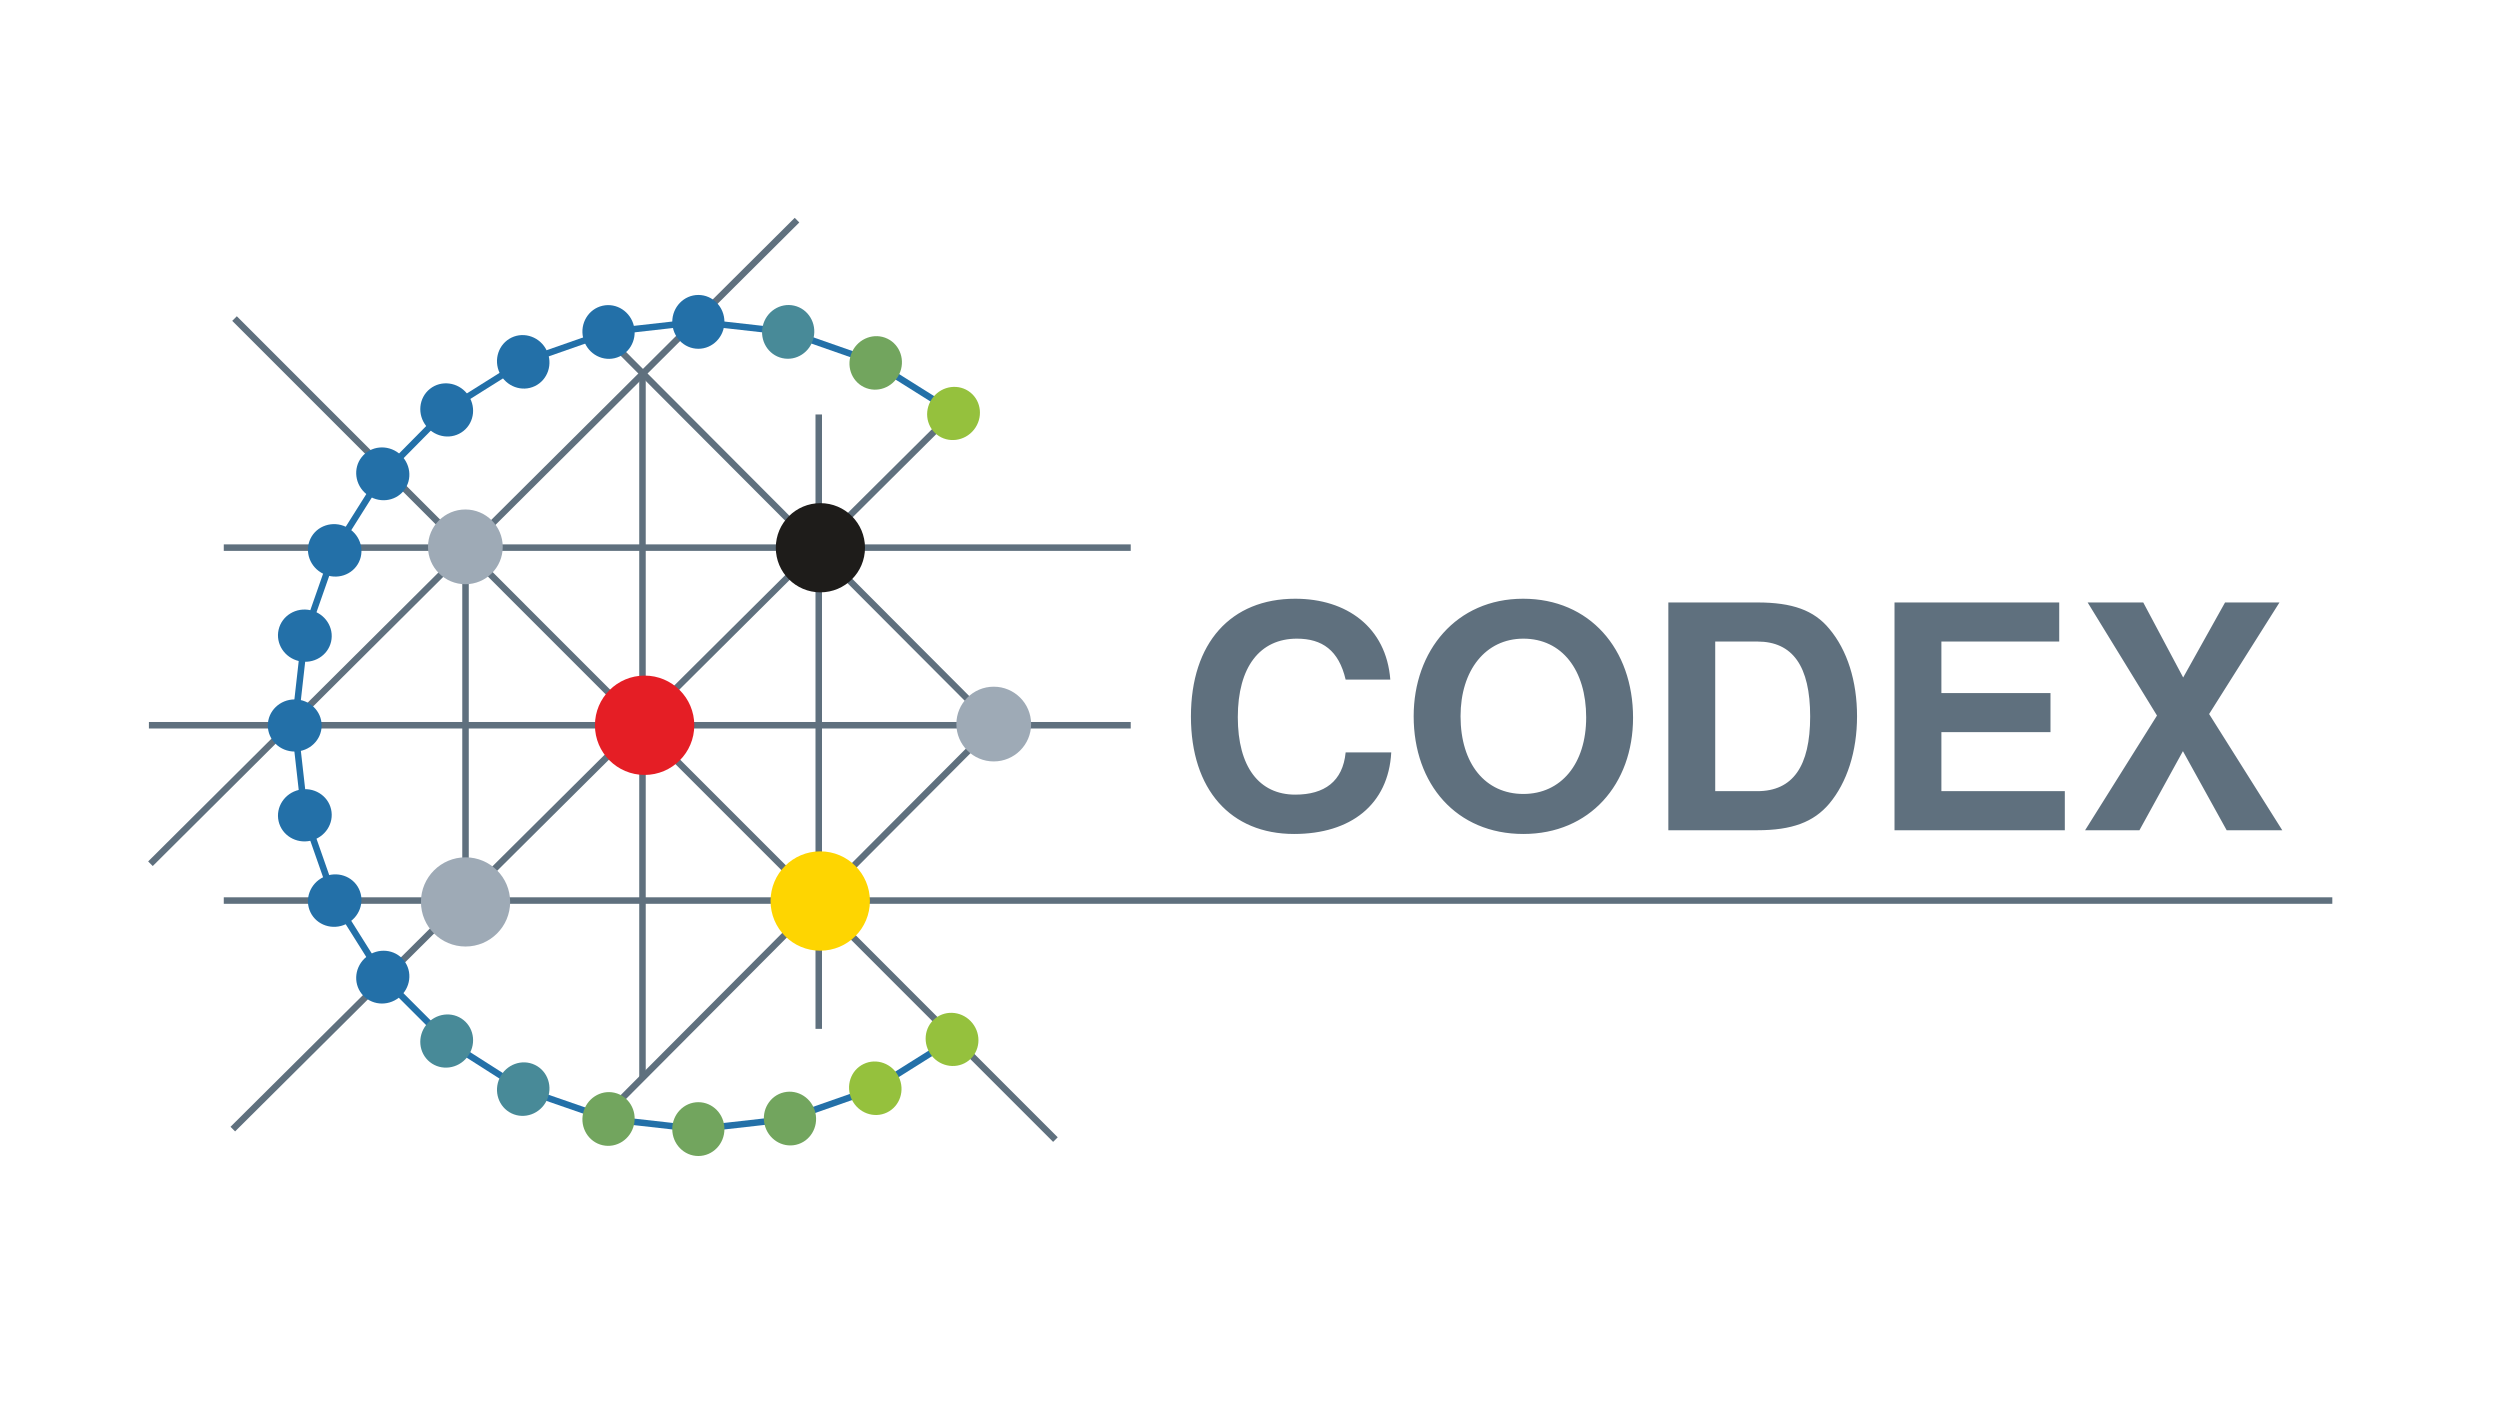
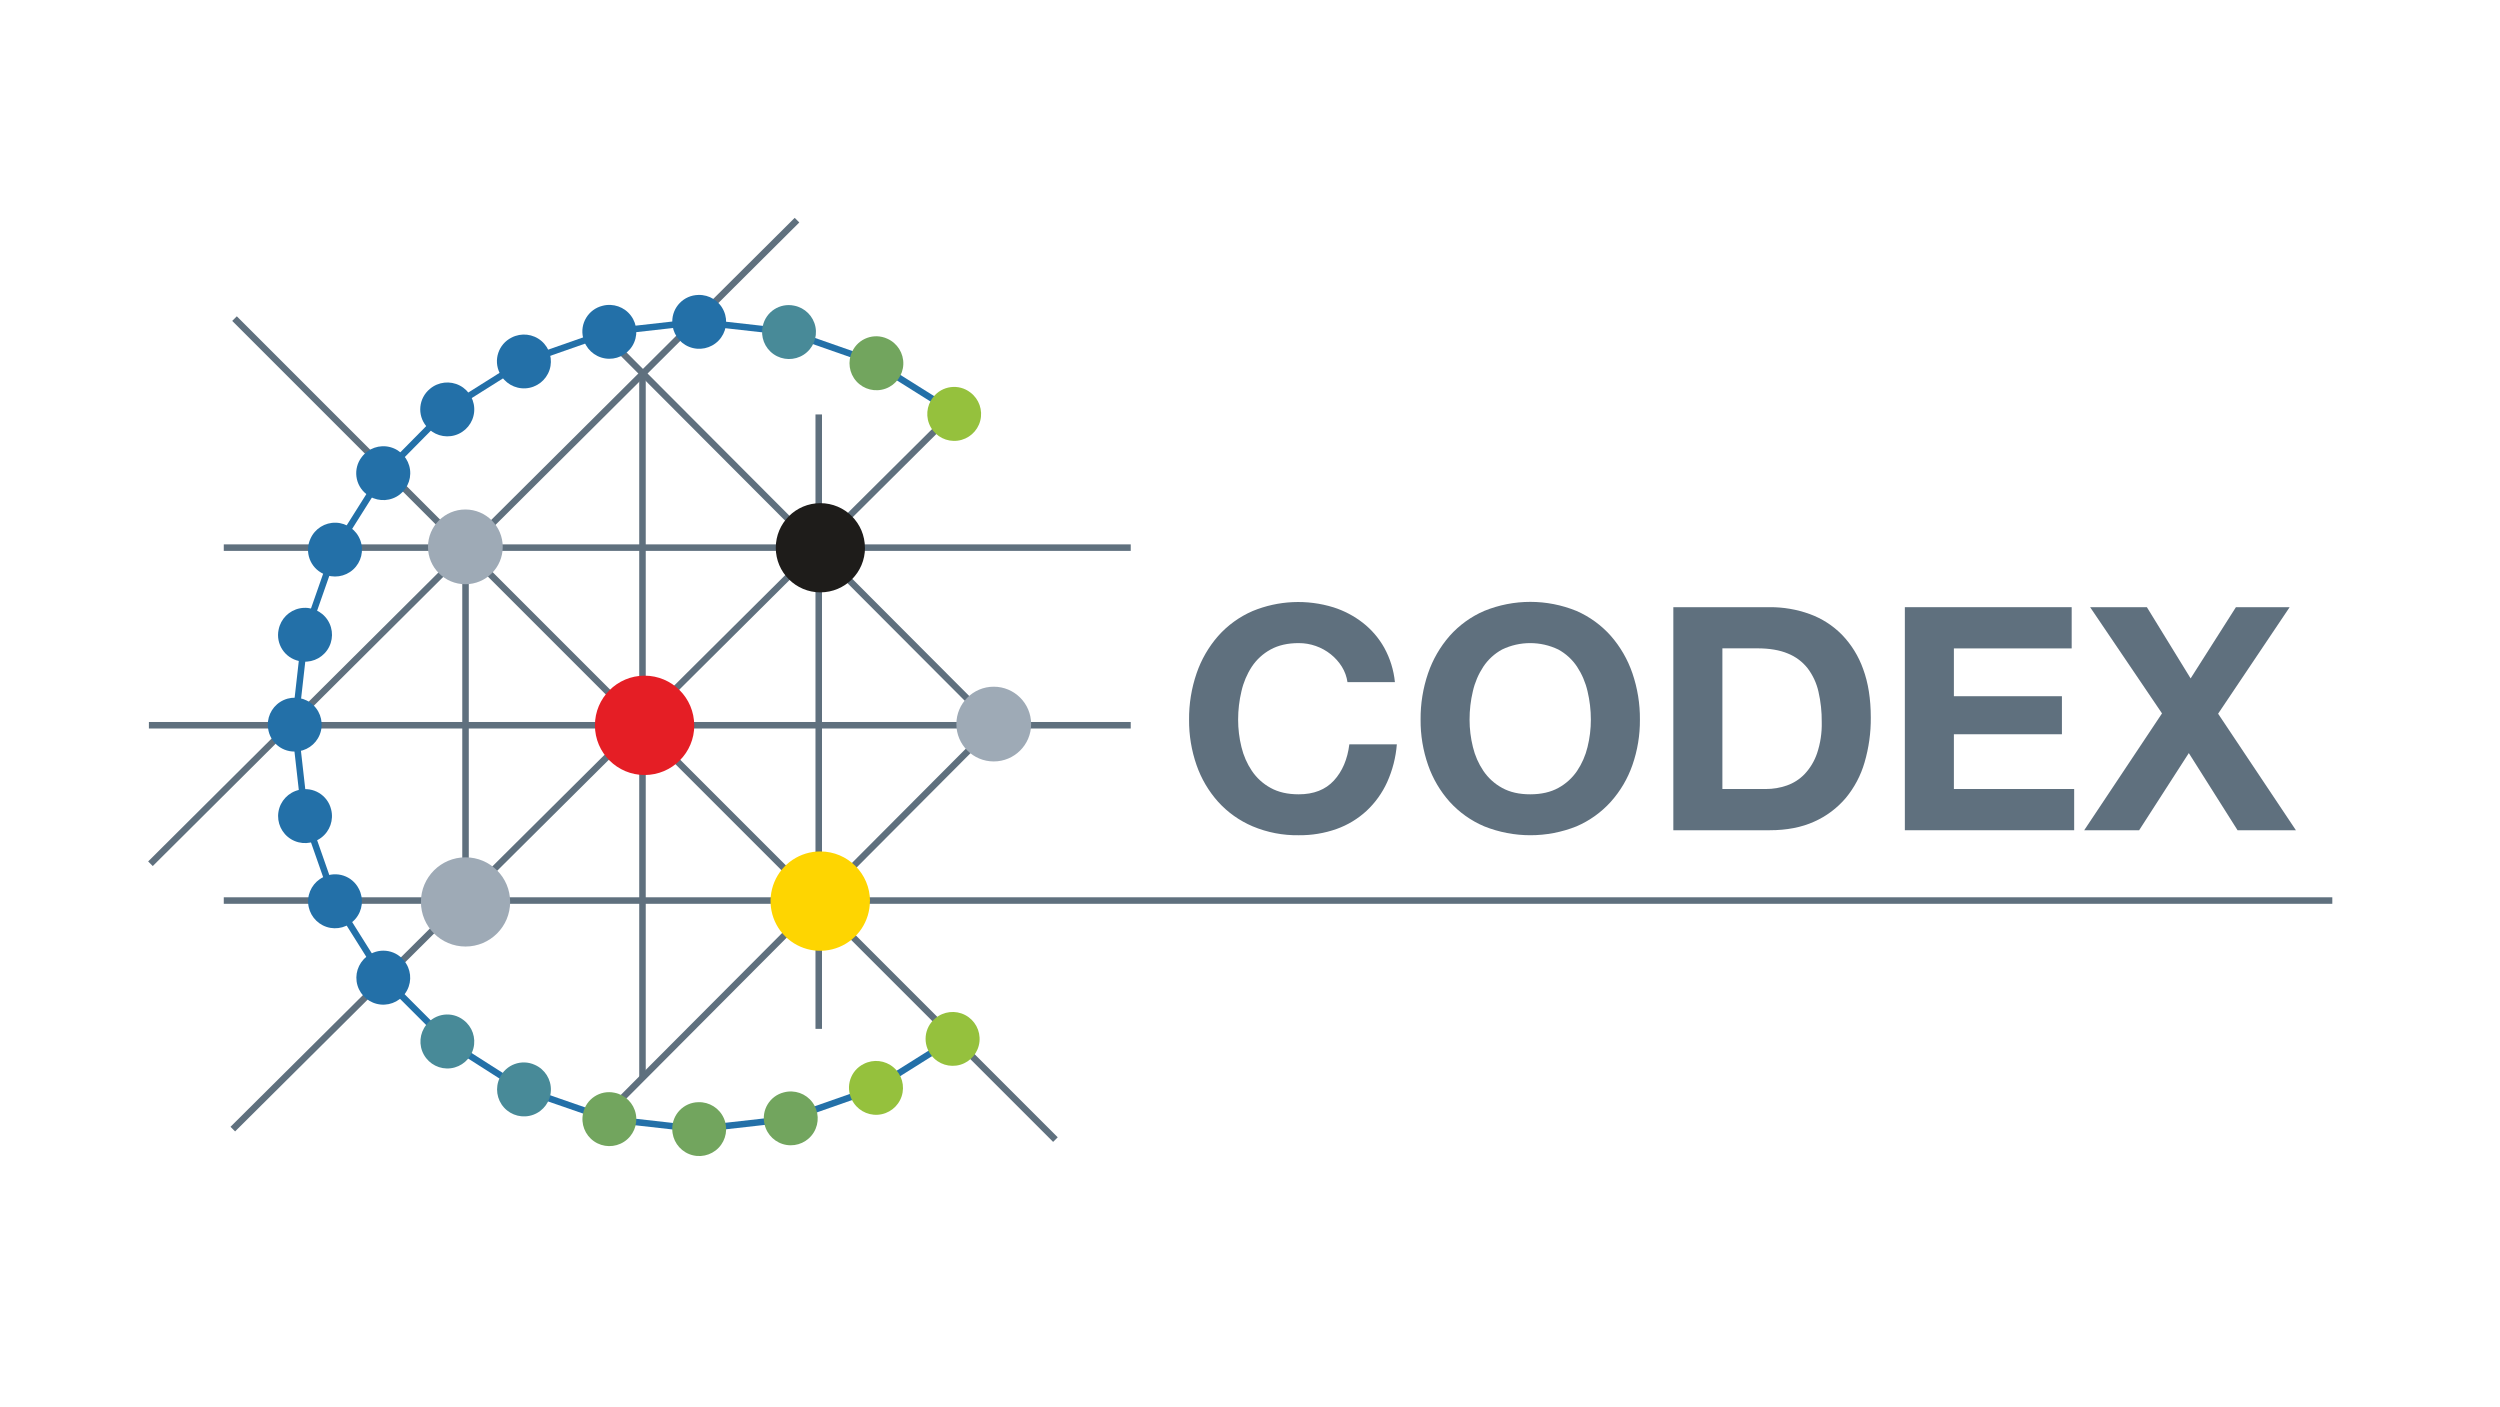
- <svg xmlns="http://www.w3.org/2000/svg" width="100%" height="100%" viewBox="0 0 1920 1080" version="1.1" xml:space="preserve" style="fill-rule:evenodd;clip-rule:evenodd;stroke-miterlimit:5;">
-   <rect id="ArtBoard1" x="0" y="0" width="1920" height="1080" style="fill:none;" />
-   <g id="ArtBoard11">
-     <g id="Ebene-1" transform="matrix(4.16667,0,0,4.16667,-783.543,-645.628)">
-       <text x="405.032px" y="307.981px" style="font-family:'HelveticaNeue-Bold', 'Helvetica Neue';font-weight:700;font-size:57.586px;fill:rgb(95,112,126);">CODEX</text>
-       <g transform="matrix(1,0,0,1,215.497,288.627)">
-         <path d="M0,0L180.969,0" style="fill:none;fill-rule:nonzero;stroke:rgb(95,112,126);stroke-width:1.2px;" />
-       </g>
-       <g transform="matrix(1,0,0,1,363.154,346.837)">
-         <path d="M0,-116.329L-14.106,-125.192L-29.83,-130.694L-46.385,-132.559L-62.938,-130.694L-78.663,-125.192L-92.769,-116.329L-104.739,-104.219L-113.411,-90.443L-118.914,-74.72L-120.779,-58.165L-118.914,-41.611L-113.411,-25.887L-104.549,-11.781L-92.769,-0.001L-78.952,8.816L-62.938,14.364L-46.385,16.23L-29.83,14.364L-14.106,8.862L0,-0.001" style="fill:none;fill-rule:nonzero;stroke:rgb(35,112,168);stroke-width:1.2px;" />
-       </g>
-       <g transform="matrix(-0.706188,-0.708024,-0.708024,0.706188,335.194,201.176)">
-         <path d="M-87.355,36.25L15.043,36.25" style="fill:none;fill-rule:nonzero;stroke:rgb(95,112,126);stroke-width:1.2px;" />
-       </g>
-       <g transform="matrix(1,0,0,1,229.296,255.89)">
-         <path d="M0,0L167.17,0" style="fill:none;fill-rule:nonzero;stroke:rgb(95,112,126);stroke-width:1.2px;" />
-       </g>
-       <g transform="matrix(1,0,0,1,229.296,320.941)">
-         <path d="M0,0L388.646,0" style="fill:none;fill-rule:nonzero;stroke:rgb(95,112,126);stroke-width:1.2px;" />
-       </g>
-       <g transform="matrix(0,1,1,0,371.363,288.719)">
-         <path d="M-64.891,-64.891L64.891,-64.891" style="fill:none;fill-rule:nonzero;stroke:rgb(95,112,126);stroke-width:1.2px;" />
-       </g>
-       <g transform="matrix(0,1,1,0,395.588,287.966)">
-         <path d="M-56.627,-56.627L56.627,-56.627" style="fill:none;fill-rule:nonzero;stroke:rgb(95,112,126);stroke-width:1.2px;" />
-       </g>
-       <g transform="matrix(0,1,1,0,306.107,288.689)">
-         <path d="M-32.252,-32.252L32.252,-32.252" style="fill:none;fill-rule:nonzero;stroke:rgb(95,112,126);stroke-width:1.2px;" />
-       </g>
-       <g transform="matrix(-0.709054,0.705154,0.705154,0.709054,297.171,390.813)">
-         <path d="M-160.839,-66.362L27.381,-66.362" style="fill:none;fill-rule:nonzero;stroke:rgb(95,112,126);stroke-width:1.2px;" />
-       </g>
-       <g transform="matrix(-0.707044,-0.70717,-0.70717,0.707044,306.951,182.332)">
-         <path d="M-182.653,75.667L31.346,75.667" style="fill:none;fill-rule:nonzero;stroke:rgb(95,112,126);stroke-width:1.2px;" />
-       </g>
-       <g transform="matrix(-0.708728,0.705481,0.705481,0.708728,274.982,338.916)">
-         <path d="M-143.662,-59.314L24.489,-59.314" style="fill:none;fill-rule:nonzero;stroke:rgb(95,112,126);stroke-width:1.2px;" />
-       </g>
-       <g transform="matrix(-0.705812,0.708399,0.708399,0.705812,335.252,376.136)">
-         <path d="M-87.377,-36.286L15.069,-36.286" style="fill:none;fill-rule:nonzero;stroke:rgb(95,112,126);stroke-width:1.2px;" />
-       </g>
-       <g transform="matrix(-0.22254,-0.974924,-0.974924,0.22254,242.087,300.756)">
-         <path d="M-4.836,-6.065C-7.491,-6.065 -9.644,-3.843 -9.643,-1.104C-9.644,1.635 -7.491,3.857 -4.836,3.857C-2.181,3.857 -0.029,1.635 -0.03,-1.104C-0.03,-3.844 -2.182,-6.065 -4.836,-6.065" style="fill:rgb(35,112,168);fill-rule:nonzero;" />
-       </g>
-       <g transform="matrix(-0.43394,-0.900942,-0.900942,0.43394,245.863,317.857)">
-         <path d="M-4.47,-7.113C-7.125,-7.113 -9.277,-4.892 -9.276,-2.152C-9.276,0.587 -7.123,2.808 -4.47,2.807C-1.814,2.808 0.338,0.586 0.338,-2.153C0.337,-4.892 -1.815,-7.114 -4.47,-7.113" style="fill:rgb(35,112,168);fill-rule:nonzero;" />
-       </g>
-       <g transform="matrix(-0.62349,-0.781832,-0.781832,0.62349,253.768,333.953)">
-         <path d="M-3.878,-8.055C-6.532,-8.055 -8.685,-5.834 -8.685,-3.093C-8.686,-0.354 -6.533,1.867 -3.878,1.867C-1.223,1.867 0.929,-0.354 0.929,-3.093C0.928,-5.834 -1.224,-8.054 -3.878,-8.055" style="fill:rgb(35,112,168);fill-rule:nonzero;" />
-       </g>
-       <g transform="matrix(-0.781782,-0.623551,-0.623551,0.781782,358.969,232.263)">
-         <path d="M-3.094,-8.839C-5.748,-8.839 -7.9,-6.618 -7.901,-3.879C-7.901,-1.139 -5.749,1.081 -3.094,1.083C-0.44,1.084 1.714,-1.139 1.714,-3.877C1.714,-6.617 -0.439,-8.838 -3.094,-8.839" style="fill:rgb(149,193,61);fill-rule:nonzero;" />
-       </g>
-       <g transform="matrix(-0.781832,-0.62349,-0.62349,0.781832,265.547,347.939)">
-         <path d="M-3.094,-8.84C-5.748,-8.839 -7.9,-6.619 -7.901,-3.878C-7.901,-1.139 -5.749,1.082 -3.094,1.082C-0.439,1.082 1.714,-1.139 1.713,-3.878C1.713,-6.619 -0.44,-8.84 -3.094,-8.84" style="fill:rgb(72,138,152);fill-rule:nonzero;" />
-       </g>
-       <g transform="matrix(-0.900942,-0.43394,-0.43394,0.900942,345.581,224.935)">
-         <path d="M-2.153,-9.429C-4.807,-9.43 -6.959,-7.209 -6.96,-4.469C-6.96,-1.73 -4.807,0.491 -2.153,0.491C0.502,0.491 2.654,-1.729 2.654,-4.468C2.655,-7.208 0.502,-9.429 -2.153,-9.429" style="fill:rgb(114,165,94);fill-rule:nonzero;" />
-       </g>
-       <g transform="matrix(-0.900942,-0.43394,-0.43394,0.900942,280.612,358.791)">
-         <path d="M-2.152,-9.43C-4.807,-9.431 -6.959,-7.209 -6.96,-4.47C-6.96,-1.731 -4.808,0.491 -2.152,0.49C0.501,0.491 2.654,-1.73 2.654,-4.469C2.655,-7.209 0.503,-9.43 -2.152,-9.43" style="fill:rgb(72,138,152);fill-rule:nonzero;" />
-       </g>
-       <g transform="matrix(-0.97494,-0.222466,-0.222466,0.97494,331.176,220.594)">
-         <path d="M-1.104,-9.796C-3.759,-9.796 -5.91,-7.576 -5.91,-4.836C-5.911,-2.096 -3.758,0.125 -1.104,0.124C1.552,0.125 3.703,-2.097 3.703,-4.836C3.704,-7.575 1.551,-9.797 -1.104,-9.796" style="fill:rgb(72,138,152);fill-rule:nonzero;" />
-       </g>
-       <g transform="matrix(-0.974924,-0.22254,-0.22254,0.974924,298.062,365.67)">
-         <path d="M-1.104,-9.797C-3.759,-9.797 -5.911,-7.576 -5.91,-4.837C-5.911,-2.097 -3.76,0.124 -1.104,0.124C1.551,0.124 3.703,-2.098 3.702,-4.836C3.703,-7.576 1.551,-9.798 -1.104,-9.797" style="fill:rgb(114,165,94);fill-rule:nonzero;" />
-       </g>
-       <g transform="matrix(-1,0,0,1,316.77,219.238)">
-         <path d="M0.001,-9.922C-2.654,-9.922 -4.807,-7.7 -4.807,-4.961C-4.807,-2.221 -2.654,0 0.001,0C2.655,0 4.808,-2.221 4.808,-4.961C4.808,-7.7 2.655,-9.922 0.001,-9.922" style="fill:rgb(35,112,168);fill-rule:nonzero;" />
-       </g>
-       <g transform="matrix(-1,0,0,1,316.769,368.026)">
-         <path d="M0,-9.921C-2.655,-9.921 -4.807,-7.7 -4.807,-4.96C-4.807,-2.221 -2.655,0 0,0C2.654,0 4.807,-2.221 4.807,-4.96C4.807,-7.7 2.654,-9.921 0,-9.921" style="fill:rgb(114,165,94);fill-rule:nonzero;" />
-       </g>
-       <g transform="matrix(-0.974919,0.222562,0.222562,0.974919,302.367,220.611)">
-         <path d="M1.104,-9.796C-1.552,-9.796 -3.703,-7.575 -3.702,-4.835C-3.703,-2.096 -1.551,0.124 1.104,0.124C3.759,0.125 5.911,-2.097 5.91,-4.837C5.911,-7.577 3.759,-9.796 1.104,-9.796" style="fill:rgb(35,112,168);fill-rule:nonzero;" />
-       </g>
-       <g transform="matrix(-0.974945,0.222444,0.222444,0.974945,335.81,365.594)">
-         <path d="M1.104,-9.797C-1.551,-9.798 -3.704,-7.576 -3.703,-4.837C-3.703,-2.098 -1.552,0.124 1.104,0.124C3.758,0.125 5.91,-2.097 5.91,-4.836C5.91,-7.576 3.759,-9.797 1.104,-9.797" style="fill:rgb(114,165,94);fill-rule:nonzero;" />
-       </g>
-       <g transform="matrix(-0.900942,0.43394,0.43394,0.900942,288.369,224.737)">
-         <path d="M2.153,-9.429C-0.502,-9.429 -2.655,-7.208 -2.654,-4.468C-2.654,-1.729 -0.502,0.491 2.153,0.491C4.807,0.491 6.96,-1.73 6.96,-4.469C6.959,-7.209 4.807,-9.43 2.153,-9.429" style="fill:rgb(35,112,168);fill-rule:nonzero;" />
-       </g>
-       <g transform="matrix(-0.900942,0.43394,0.43394,0.900942,353.262,358.63)">
-         <path d="M2.151,-9.431C-0.503,-9.43 -2.655,-7.21 -2.654,-4.47C-2.655,-1.73 -0.503,0.49 2.151,0.49C4.807,0.49 6.958,-1.731 6.959,-4.471C6.959,-7.21 4.807,-9.432 2.151,-9.431" style="fill:rgb(149,193,61);fill-rule:nonzero;" />
-       </g>
-       <g transform="matrix(-0.781832,0.62349,0.62349,0.781832,275.221,231.612)">
-         <path d="M3.092,-8.839C0.438,-8.839 -1.715,-6.618 -1.715,-3.879C-1.715,-1.14 0.438,1.082 3.092,1.083C5.747,1.082 7.899,-1.139 7.899,-3.879C7.899,-6.619 5.747,-8.839 3.092,-8.839" style="fill:rgb(35,112,168);fill-rule:nonzero;" />
-       </g>
-       <g transform="matrix(-0.781782,0.623551,0.623551,0.781782,368.367,347.638)">
-         <path d="M3.093,-8.84C0.439,-8.839 -1.714,-6.618 -1.713,-3.877C-1.714,-1.139 0.439,1.083 3.094,1.083C5.749,1.081 7.901,-1.139 7.901,-3.879C7.9,-6.619 5.748,-8.84 3.093,-8.84" style="fill:rgb(149,193,61);fill-rule:nonzero;" />
-       </g>
-       <g transform="matrix(-0.623551,0.781782,0.781782,0.623551,263.442,241.184)">
-         <path d="M3.878,-8.055C1.224,-8.055 -0.928,-5.834 -0.928,-3.095C-0.929,-0.354 1.223,1.866 3.878,1.868C6.533,1.868 8.686,-0.354 8.686,-3.093C8.686,-5.833 6.533,-8.054 3.878,-8.055" style="fill:rgb(35,112,168);fill-rule:nonzero;" />
-       </g>
-       <g transform="matrix(-0.43394,0.900942,0.900942,0.43394,253.621,253.301)">
-         <path d="M4.47,-7.113C1.814,-7.115 -0.337,-4.892 -0.338,-2.153C-0.338,0.586 1.813,2.808 4.47,2.807C7.123,2.808 9.276,0.587 9.275,-2.153C9.276,-4.893 7.125,-7.113 4.47,-7.113" style="fill:rgb(35,112,168);fill-rule:nonzero;" />
-       </g>
-       <g transform="matrix(-0.22254,0.974924,0.974924,0.22254,246.392,267.647)">
-         <path d="M4.837,-6.064C2.182,-6.064 0.03,-3.843 0.03,-1.104C0.03,1.636 2.181,3.858 4.837,3.858C7.492,3.857 9.643,1.635 9.643,-1.103C9.644,-3.843 7.492,-6.065 4.837,-6.064" style="fill:rgb(35,112,168);fill-rule:nonzero;" />
-       </g>
-       <g transform="matrix(0,1,1,0,242.375,283.711)">
-         <path d="M4.961,-4.961C2.306,-4.961 0.154,-2.739 0.154,-0C0.154,2.74 2.306,4.961 4.961,4.961C7.614,4.961 9.767,2.74 9.767,-0C9.767,-2.739 7.614,-4.961 4.961,-4.961" style="fill:rgb(35,112,168);fill-rule:nonzero;" />
-       </g>
-       <g transform="matrix(0,-1,-1,0,273.828,248.859)">
-         <path d="M-6.889,-6.887C-3.084,-6.887 0,-3.803 0,0.001C0,3.805 -3.084,6.889 -6.889,6.889C-10.693,6.889 -13.777,3.805 -13.777,0.001C-13.777,-3.803 -10.693,-6.887 -6.889,-6.887" style="fill:rgb(158,170,182);fill-rule:nonzero;" />
-       </g>
-       <g transform="matrix(0,-1,-1,0,371.217,281.522)">
-         <path d="M-6.888,-6.888C-3.084,-6.888 0,-3.804 0,0.001C0,3.804 -3.084,6.888 -6.888,6.888C-10.692,6.888 -13.777,3.804 -13.777,0.001C-13.777,-3.804 -10.692,-6.888 -6.888,-6.888" style="fill:rgb(158,170,182);fill-rule:nonzero;" />
-       </g>
-       <g transform="matrix(0,-1,-1,0,339.266,247.692)">
-         <path d="M-8.22,-8.22C-12.76,-8.22 -16.44,-4.539 -16.44,0.001C-16.44,4.541 -12.76,8.22 -8.22,8.22C-3.68,8.22 0.001,4.541 0.001,0.001C0.001,-4.539 -3.68,-8.22 -8.22,-8.22" style="fill:rgb(30,28,26);fill-rule:nonzero;" />
-       </g>
-       <g transform="matrix(0,-1,-1,0,273.859,312.972)">
-         <path d="M-8.22,-8.22C-12.76,-8.22 -16.441,-4.539 -16.441,0.001C-16.441,4.541 -12.76,8.22 -8.22,8.22C-3.68,8.22 0.001,4.541 0.001,0.001C0.001,-4.539 -3.68,-8.22 -8.22,-8.22" style="fill:rgb(158,170,182);fill-rule:nonzero;" />
-       </g>
-       <g transform="matrix(0,-1,-1,0,306.865,279.475)">
-         <path d="M-9.156,-9.156C-14.213,-9.156 -18.312,-5.056 -18.312,0C-18.312,5.057 -14.213,9.156 -9.156,9.156C-4.099,9.156 0,5.057 0,0C0,-5.056 -4.099,-9.156 -9.156,-9.156" style="fill:rgb(229,30,37);fill-rule:nonzero;" />
-       </g>
-       <g transform="matrix(0,-1,-1,0,339.234,311.871)">
-         <path d="M-9.156,-9.156C-14.213,-9.156 -18.312,-5.056 -18.312,0C-18.312,5.057 -14.213,9.156 -9.156,9.156C-4.099,9.156 0,5.057 0,0C0,-5.056 -4.099,-9.156 -9.156,-9.156" style="fill:rgb(254,213,1);fill-rule:nonzero;" />
+ <svg xmlns="http://www.w3.org/2000/svg" viewBox="0 0 1365.33 768">
+   <defs>
+     <style>.cls-1,.cls-10,.cls-4,.cls-5,.cls-6,.cls-7,.cls-8,.cls-9{fill:none;}.cls-2{isolation:isolate;}.cls-3{fill:#5f707e;}.cls-10,.cls-4,.cls-6,.cls-7,.cls-8,.cls-9{stroke:#5f707e;}.cls-4,.cls-5{stroke-miterlimit:14.81;stroke-width:3.56px;}.cls-5{stroke:#2370a8;}.cls-6{stroke-miterlimit:14.81;stroke-width:3.56px;}.cls-7{stroke-miterlimit:14.81;stroke-width:3.56px;}.cls-8{stroke-miterlimit:14.81;stroke-width:3.56px;}.cls-9{stroke-miterlimit:14.81;stroke-width:3.56px;}.cls-10{stroke-miterlimit:14.81;stroke-width:3.56px;}.cls-11{fill:#2370a8;}.cls-12{fill:#95c13d;}.cls-13{fill:#488a98;}.cls-14{fill:#72a55e;}.cls-15{fill:#9eaab6;}.cls-16{fill:#1e1c1a;}.cls-17{fill:#e51e25;}.cls-18{fill:#fed501;}</style>
+   </defs>
+   <g id="Ebene_2" data-name="Ebene 2">
+     <g id="Ebene_1-2" data-name="Ebene 1">
+       <rect id="ArtBoard1" class="cls-1" width="1365.33" height="768" />
+       <g id="ArtBoard11">
+         <g id="Ebene-1">
+           <g class="cls-2">
+             <path class="cls-3" d="M732.83,364.1a27,27,0,0,0-6-6.74,28,28,0,0,0-17.58-6.14q-9,0-15.35,3.5a29,29,0,0,0-10.24,9.38A41.21,41.21,0,0,0,678,377.5,66.85,66.85,0,0,0,676.18,393,62.2,62.2,0,0,0,678,408,40.26,40.26,0,0,0,683.69,421a29.2,29.2,0,0,0,10.24,9.3q6.3,3.51,15.35,3.5,12.29,0,19.2-7.51t8.44-19.79h25.94a62,62,0,0,1-5.29,20.65,49.41,49.41,0,0,1-11.26,15.69,47.8,47.8,0,0,1-16.38,9.9,59.93,59.93,0,0,1-20.65,3.41,62.45,62.45,0,0,1-25.16-4.86,53.81,53.81,0,0,1-18.86-13.39,59.28,59.28,0,0,1-11.77-20,73.62,73.62,0,0,1-4.1-24.83,76.17,76.17,0,0,1,4.1-25.34,60.94,60.94,0,0,1,11.77-20.39,53.79,53.79,0,0,1,18.86-13.64,65.31,65.31,0,0,1,44.19-2,51.69,51.69,0,0,1,16,8.44A45.67,45.67,0,0,1,756,353.78a49,49,0,0,1,5.81,18.77H735.9A21.86,21.86,0,0,0,732.83,364.1Z" />
+             <path class="cls-3" d="M779.92,367.68a61.11,61.11,0,0,1,11.77-20.39,53.88,53.88,0,0,1,18.86-13.64,66.67,66.67,0,0,1,50.42,0,54.08,54.08,0,0,1,18.77,13.64,60.94,60.94,0,0,1,11.77,20.39,76.17,76.17,0,0,1,4.1,25.34,73.62,73.62,0,0,1-4.1,24.83,59.28,59.28,0,0,1-11.77,20A54.1,54.1,0,0,1,861,451.29a67.82,67.82,0,0,1-50.42,0,53.9,53.9,0,0,1-18.86-13.39,59.44,59.44,0,0,1-11.77-20A73.62,73.62,0,0,1,775.83,393,76.17,76.17,0,0,1,779.92,367.68ZM804.41,408A40,40,0,0,0,810.12,421a29.29,29.29,0,0,0,10.24,9.3q6.32,3.51,15.36,3.5t15.35-3.5a29.29,29.29,0,0,0,10.24-9.3A40.47,40.47,0,0,0,867,408,62.2,62.2,0,0,0,868.82,393,66.85,66.85,0,0,0,867,377.5a41.42,41.42,0,0,0-5.72-13.4,29,29,0,0,0-10.24-9.38,35.43,35.43,0,0,0-30.71,0,29,29,0,0,0-10.24,9.38,41,41,0,0,0-5.71,13.4,66.32,66.32,0,0,0-1.8,15.52A61.71,61.71,0,0,0,804.41,408Z" />
+             <path class="cls-3" d="M966.42,331.6a62.8,62.8,0,0,1,21.92,3.75,47.52,47.52,0,0,1,17.57,11.26,52,52,0,0,1,11.61,18.77q4.17,11.26,4.18,26.45a84.59,84.59,0,0,1-3.41,24.57A54.08,54.08,0,0,1,1008,435.85a48.33,48.33,0,0,1-17.23,12.88q-10.32,4.69-24.31,4.69H913.86V331.6Zm-1.88,99.3A34.2,34.2,0,0,0,975.8,429a24.82,24.82,0,0,0,9.73-6.22,31.35,31.35,0,0,0,6.82-11.35,49.8,49.8,0,0,0,2.56-17.06,71.33,71.33,0,0,0-1.79-16.64A33.28,33.28,0,0,0,987.23,365a26.1,26.1,0,0,0-10.83-8.1q-6.75-2.82-16.64-2.82H940.65V430.9Z" />
+             <path class="cls-3" d="M1131.41,331.6v22.52h-64.33v26.11h59V401h-59V430.9h65.69v22.52H1040.3V331.6Z" />
+             <path class="cls-3" d="M1141.48,331.6h31l23.89,38.9,24.74-38.9h29.34l-39.07,58.18,42.49,63.64H1222l-26.62-42.14-27.13,42.14h-30l42.49-63.81Z" />
+           </g>
+           <path class="cls-4" d="M81.32,396.08H617.53" />
+           <path class="cls-5" d="M518.83,223.87,477,197.61l-46.59-16.3-49.05-5.52-49.05,5.52-46.59,16.3L244,223.87l-35.47,35.89-25.7,40.81-16.3,46.59-5.53,49,5.53,49.05,16.3,46.59,26.26,41.8L244,568.55l40.93,26.12,47.45,16.44,49.05,5.53,49.05-5.53L477,594.81l41.8-26.26" />
+           <path class="cls-6" d="M542.72,396.07,328.46,181.26" />
+           <path class="cls-4" d="M122.21,299.08H617.53" />
+           <path class="cls-4" d="M122.21,491.82H1273.75" />
+           <path class="cls-4" d="M350.88,204.08V588.62" />
+           <path class="cls-4" d="M447.14,226.34V561.9" />
+           <path class="cls-4" d="M254.24,300.7V491.82" />
+           <path class="cls-7" d="M522.57,223.38,127.14,616.64" />
+           <path class="cls-8" d="M576.4,622.37,128.08,174" />
+           <path class="cls-9" d="M435.27,120.23,82.17,471.72" />
+           <path class="cls-10" d="M542.72,396.08l-214.24,215" />
+           <path class="cls-11" d="M180.82,442a14.71,14.71,0,1,1-17.5-10.61A14.47,14.47,0,0,1,180.82,442" />
+           <path class="cls-11" d="M196,485.47A14.7,14.7,0,1,1,176.61,479,14.47,14.47,0,0,1,196,485.47" />
+           <path class="cls-11" d="M220.54,524.48a14.7,14.7,0,1,1-20.37-2,14.47,14.47,0,0,1,20.37,2" />
+           <path class="cls-12" d="M529.92,214.32a14.7,14.7,0,1,1-20.3,2.61,14.48,14.48,0,0,1,20.3-2.61" />
+           <path class="cls-13" d="M253.12,557.06a14.7,14.7,0,1,1-20.3,2.61,14.48,14.48,0,0,1,20.3-2.61" />
+           <path class="cls-14" d="M484.63,185A14.7,14.7,0,1,1,465.42,192,14.47,14.47,0,0,1,484.63,185" />
+           <path class="cls-13" d="M292.13,581.57a14.7,14.7,0,1,1-19.21,7.06,14.47,14.47,0,0,1,19.21-7.06" />
+           <path class="cls-13" d="M433.72,166.93a14.71,14.71,0,1,1-17.15,11.16,14.48,14.48,0,0,1,17.15-11.16" />
+           <path class="cls-14" d="M335.61,596.78a14.71,14.71,0,1,1-17.15,11.16,14.47,14.47,0,0,1,17.15-11.16" />
+           <path class="cls-11" d="M381.39,161.08a14.71,14.71,0,1,1-14.24,14.7,14.49,14.49,0,0,1,14.24-14.7" />
+           <path class="cls-14" d="M381.39,601.94a14.71,14.71,0,1,1-14.24,14.7,14.47,14.47,0,0,1,14.24-14.7" />
+           <path class="cls-11" d="M329.07,167a14.71,14.71,0,1,1-10.61,17.49A14.47,14.47,0,0,1,329.07,167" />
+           <path class="cls-14" d="M428.16,596.56a14.7,14.7,0,1,1-10.61,17.49,14.47,14.47,0,0,1,10.61-17.49" />
+           <path class="cls-11" d="M279.37,184.37a14.7,14.7,0,1,1-6.45,19.42,14.47,14.47,0,0,1,6.45-19.42" />
+           <path class="cls-12" d="M471.65,581.08a14.71,14.71,0,1,1-6.46,19.43,14.48,14.48,0,0,1,6.46-19.43" />
+           <path class="cls-11" d="M234.79,212.38a14.71,14.71,0,1,1-2,20.37,14.49,14.49,0,0,1,2-20.37" />
+           <path class="cls-12" d="M510.78,556.16a14.71,14.71,0,1,1-2,20.38,14.48,14.48,0,0,1,2-20.38" />
+           <path class="cls-11" d="M197.56,249.61a14.71,14.71,0,1,1,2.61,20.3,14.47,14.47,0,0,1-2.61-20.3" />
+           <path class="cls-11" d="M169.55,294.2a14.7,14.7,0,1,1,7.06,19.2,14.47,14.47,0,0,1-7.06-19.2" />
+           <path class="cls-11" d="M152.16,343.89A14.71,14.71,0,1,1,163.32,361a14.48,14.48,0,0,1-11.16-17.15" />
+           <path class="cls-11" d="M146.26,396.21A14.71,14.71,0,1,1,161,410.45a14.48,14.48,0,0,1-14.7-14.24" />
+           <path class="cls-15" d="M274.56,298.66a20.41,20.41,0,1,0-20.41,20.41,20.41,20.41,0,0,0,20.41-20.41" />
+           <path class="cls-15" d="M563.13,395.44a20.41,20.41,0,1,0-20.42,20.41,20.41,20.41,0,0,0,20.42-20.41" />
+           <path class="cls-16" d="M472.4,299.15A24.36,24.36,0,1,1,448,274.79a24.35,24.35,0,0,1,24.36,24.36" />
+           <path class="cls-15" d="M278.6,492.57a24.36,24.36,0,1,1-24.35-24.36,24.36,24.36,0,0,1,24.35,24.36" />
+           <path class="cls-17" d="M379.17,396.09A27.13,27.13,0,1,1,352,369a27.13,27.13,0,0,1,27.13,27.13" />
+           <path class="cls-18" d="M475.08,492.08A27.13,27.13,0,1,1,448,465a27.13,27.13,0,0,1,27.13,27.13" />
+         </g>
      </g>
    </g>
  </g>
</svg>
